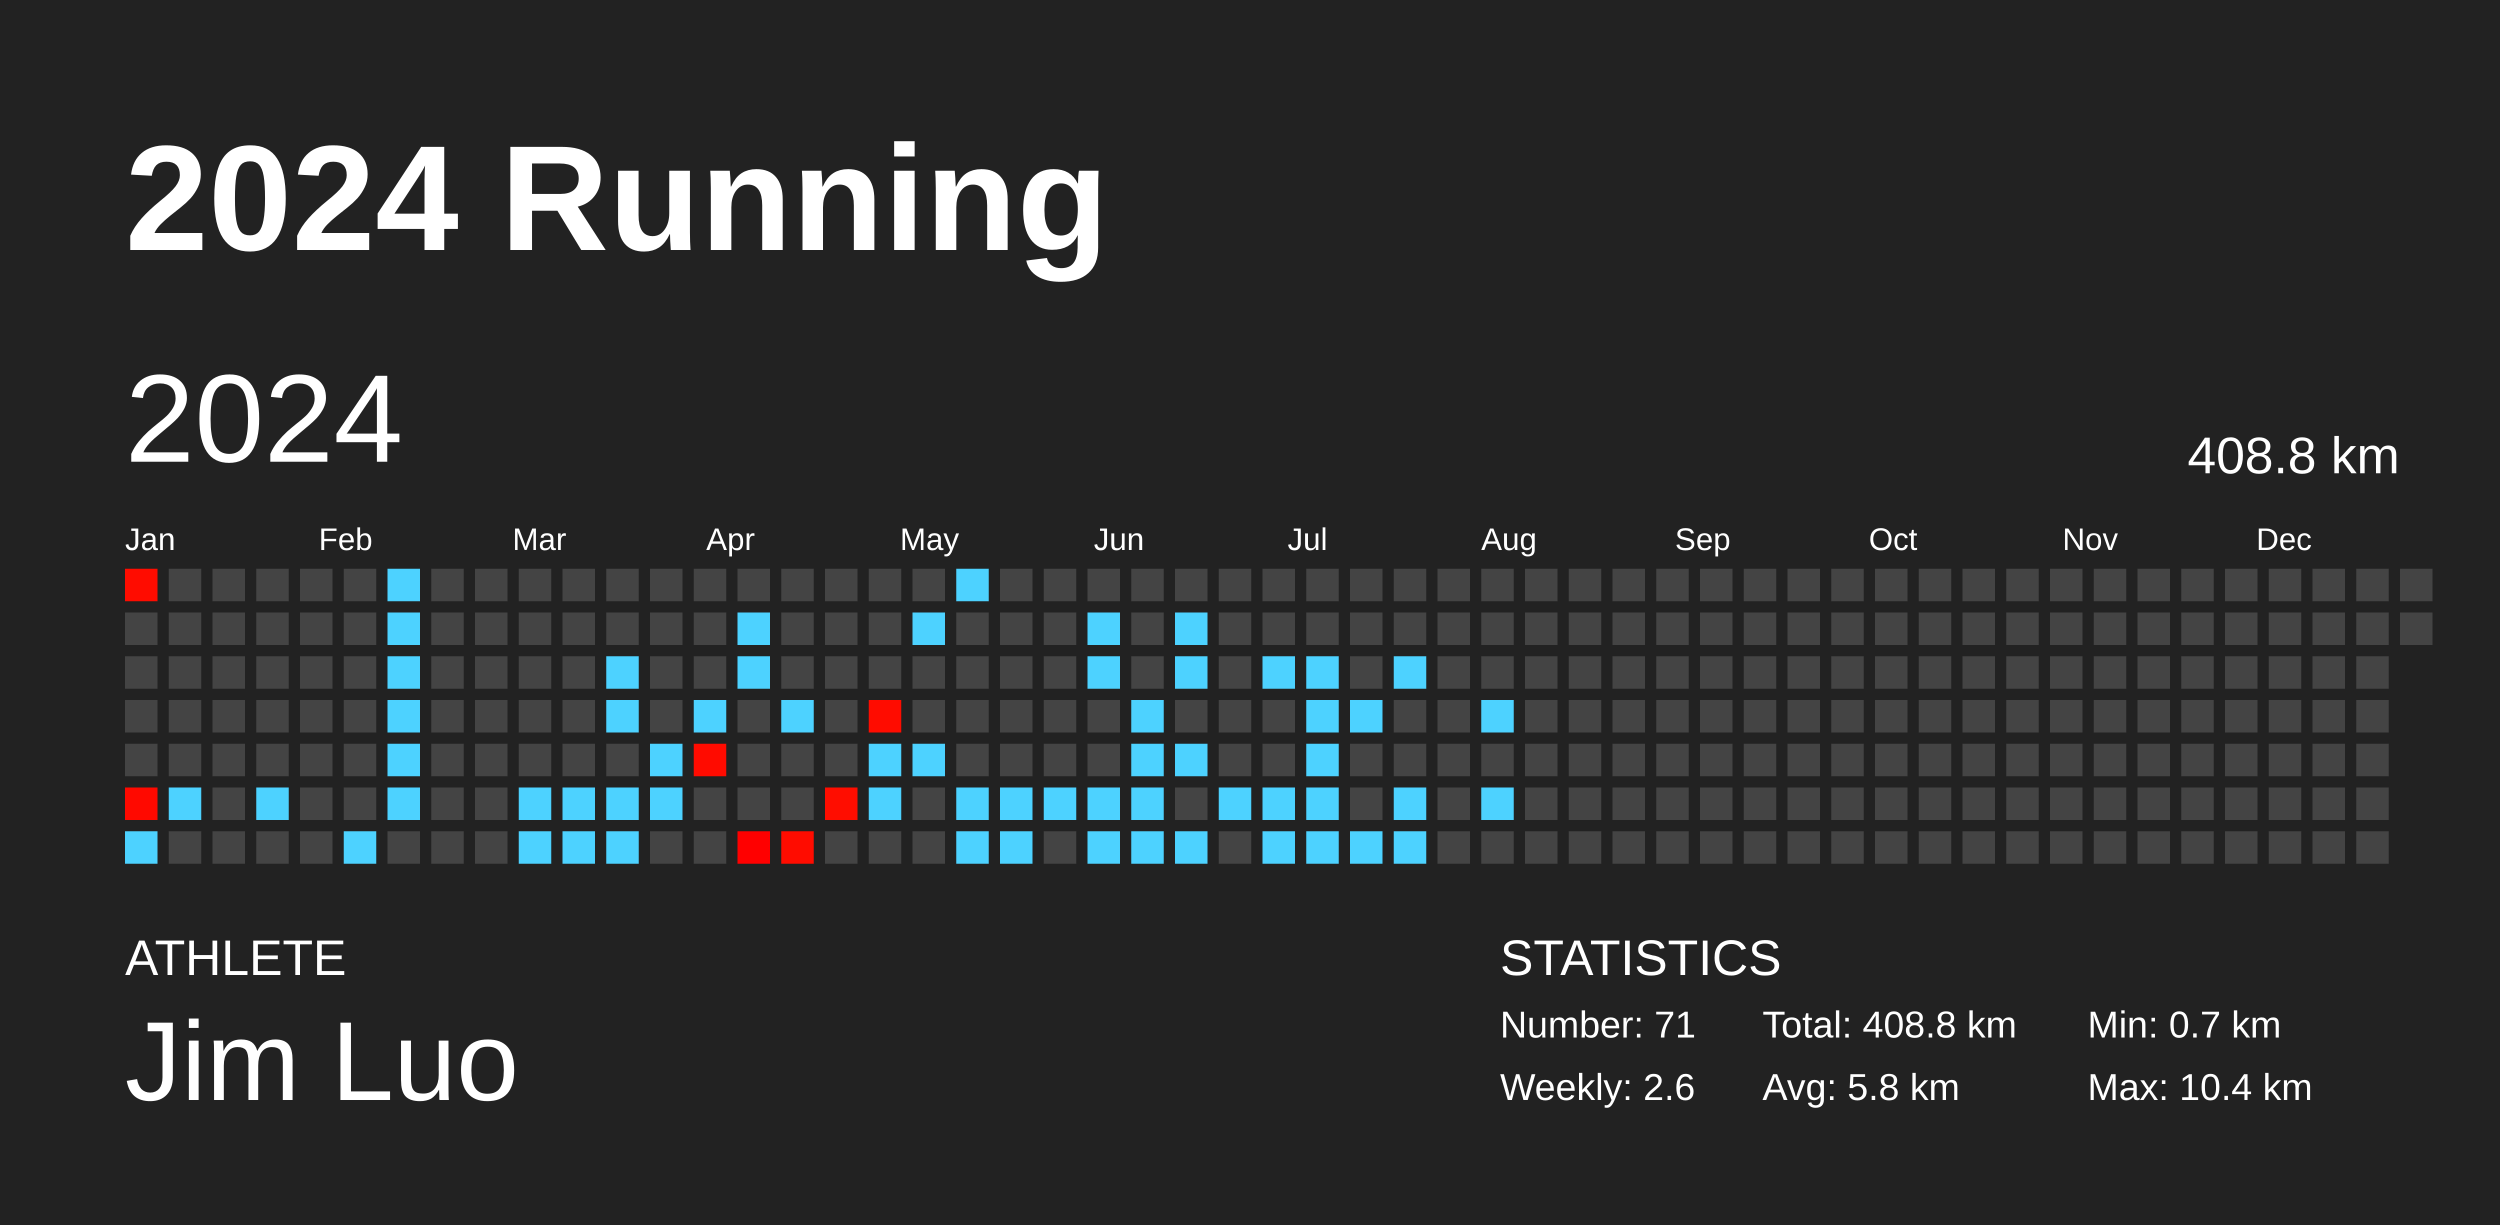
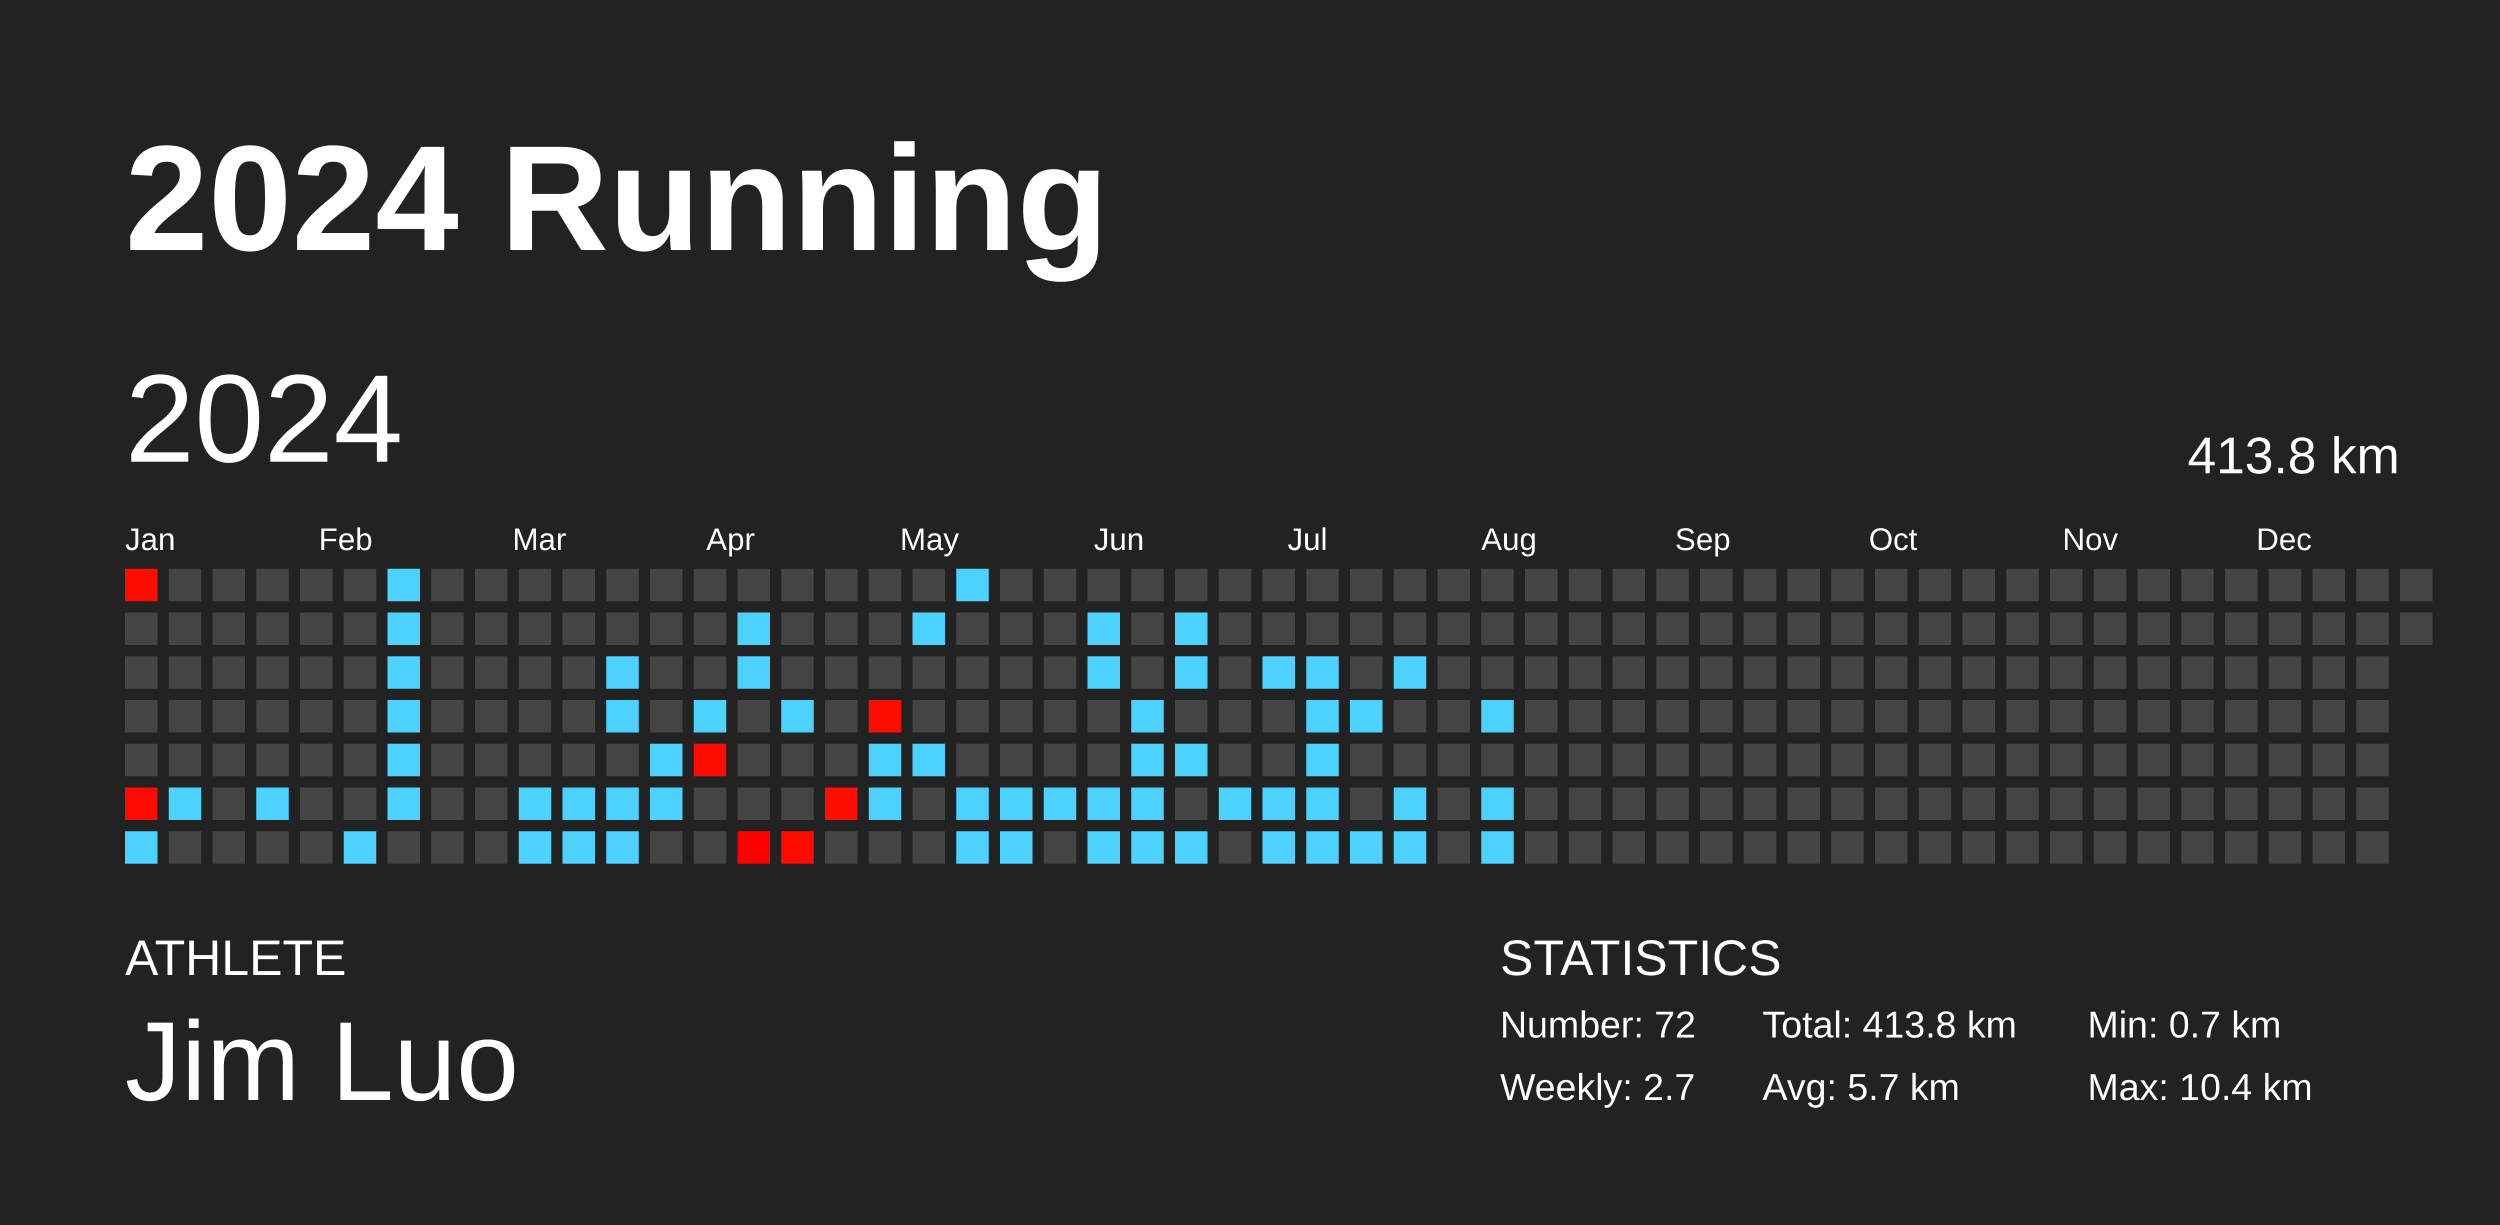
<svg xmlns="http://www.w3.org/2000/svg" baseProfile="full" height="98mm" version="1.1" viewBox="0,0,200,98" width="200mm">
  <defs />
  <rect fill="#222222" height="98" width="200" x="0" y="0" />
  <text fill="#FFFFFF" style="font-size:12px; font-family:Arial; font-weight:bold;" x="10" y="20">2024 Running</text>
  <text fill="#FFFFFF" style="font-size:4px; font-family:Arial" x="10" y="78">ATHLETE</text>
  <text fill="#FFFFFF" style="font-size:9px; font-family:Arial" x="10" y="88">Jim Luo</text>
  <text fill="#FFFFFF" style="font-size:4px; font-family:Arial" x="120" y="78">STATISTICS</text>
-   <text fill="#FFFFFF" style="font-size:3px; font-family:Arial" x="120" y="83">Number: 71</text>
-   <text fill="#FFFFFF" style="font-size:3px; font-family:Arial" x="120" y="88">Weekly: 2.6</text>
-   <text fill="#FFFFFF" style="font-size:3px; font-family:Arial" x="141" y="83">Total: 408.8 km</text>
-   <text fill="#FFFFFF" style="font-size:3px; font-family:Arial" x="141" y="88">Avg: 5.8 km</text>
+   <text fill="#FFFFFF" style="font-size:3px; font-family:Arial" x="120" y="83">Number: 72</text>
+   <text fill="#FFFFFF" style="font-size:3px; font-family:Arial" x="120" y="88">Weekly: 2.7</text>
+   <text fill="#FFFFFF" style="font-size:3px; font-family:Arial" x="141" y="83">Total: 413.8 km</text>
+   <text fill="#FFFFFF" style="font-size:3px; font-family:Arial" x="141" y="88">Avg: 5.7 km</text>
  <text fill="#FFFFFF" style="font-size:3px; font-family:Arial" x="167" y="83">Min: 0.7 km</text>
  <text fill="#FFFFFF" style="font-size:3px; font-family:Arial" x="167" y="88">Max: 10.4 km</text>
  <text dominant-baseline="hanging" fill="#FFFFFF" style="font-size:10.0px; font-family:Arial;" x="10" y="30">2024</text>
-   <text dominant-baseline="hanging" fill="#FFFFFF" style="font-size:4.125px; font-family:Arial;" x="175" y="35">408.8 km</text>
+   <text dominant-baseline="hanging" fill="#FFFFFF" style="font-size:4.125px; font-family:Arial;" x="175" y="35">413.8 km</text>
  <text fill="#FFFFFF" style="font-size:2.5px; font-family:Arial" x="10.0" y="44">Jan</text>
  <text fill="#FFFFFF" style="font-size:2.5px; font-family:Arial" x="25.5" y="44">Feb</text>
  <text fill="#FFFFFF" style="font-size:2.5px; font-family:Arial" x="41.0" y="44">Mar</text>
  <text fill="#FFFFFF" style="font-size:2.5px; font-family:Arial" x="56.5" y="44">Apr</text>
  <text fill="#FFFFFF" style="font-size:2.5px; font-family:Arial" x="72.0" y="44">May</text>
  <text fill="#FFFFFF" style="font-size:2.5px; font-family:Arial" x="87.5" y="44">Jun</text>
  <text fill="#FFFFFF" style="font-size:2.5px; font-family:Arial" x="103.0" y="44">Jul</text>
  <text fill="#FFFFFF" style="font-size:2.5px; font-family:Arial" x="118.5" y="44">Aug</text>
  <text fill="#FFFFFF" style="font-size:2.5px; font-family:Arial" x="134.0" y="44">Sep</text>
  <text fill="#FFFFFF" style="font-size:2.5px; font-family:Arial" x="149.5" y="44">Oct</text>
  <text fill="#FFFFFF" style="font-size:2.5px; font-family:Arial" x="165.0" y="44">Nov</text>
  <text fill="#FFFFFF" style="font-size:2.5px; font-family:Arial" x="180.5" y="44">Dec</text>
  <rect fill="#ff0c00" height="2.6" width="2.6" x="10.0" y="45.5" />
  <rect fill="#444444" height="2.6" width="2.6" x="10.0" y="49.0" />
  <rect fill="#444444" height="2.6" width="2.6" x="10.0" y="52.5" />
  <rect fill="#444444" height="2.6" width="2.6" x="10.0" y="56.0" />
  <rect fill="#444444" height="2.6" width="2.6" x="10.0" y="59.5" />
  <rect fill="#ff0900" height="2.6" width="2.6" x="10.0" y="63.0" />
  <rect fill="#4dd2ff" height="2.6" width="2.6" x="10.0" y="66.5" />
  <rect fill="#444444" height="2.6" width="2.6" x="13.5" y="45.5" />
  <rect fill="#444444" height="2.6" width="2.6" x="13.5" y="49.0" />
  <rect fill="#444444" height="2.6" width="2.6" x="13.5" y="52.5" />
  <rect fill="#444444" height="2.6" width="2.6" x="13.5" y="56.0" />
  <rect fill="#444444" height="2.6" width="2.6" x="13.5" y="59.5" />
  <rect fill="#4dd2ff" height="2.6" width="2.6" x="13.5" y="63.0" />
  <rect fill="#444444" height="2.6" width="2.6" x="13.5" y="66.5" />
  <rect fill="#444444" height="2.6" width="2.6" x="17.0" y="45.5" />
  <rect fill="#444444" height="2.6" width="2.6" x="17.0" y="49.0" />
  <rect fill="#444444" height="2.6" width="2.6" x="17.0" y="52.5" />
  <rect fill="#444444" height="2.6" width="2.6" x="17.0" y="56.0" />
  <rect fill="#444444" height="2.6" width="2.6" x="17.0" y="59.5" />
  <rect fill="#444444" height="2.6" width="2.6" x="17.0" y="63.0" />
  <rect fill="#444444" height="2.6" width="2.6" x="17.0" y="66.5" />
  <rect fill="#444444" height="2.6" width="2.6" x="20.5" y="45.5" />
  <rect fill="#444444" height="2.6" width="2.6" x="20.5" y="49.0" />
  <rect fill="#444444" height="2.6" width="2.6" x="20.5" y="52.5" />
  <rect fill="#444444" height="2.6" width="2.6" x="20.5" y="56.0" />
  <rect fill="#444444" height="2.6" width="2.6" x="20.5" y="59.5" />
  <rect fill="#4dd2ff" height="2.6" width="2.6" x="20.5" y="63.0" />
  <rect fill="#444444" height="2.6" width="2.6" x="20.5" y="66.5" />
  <rect fill="#444444" height="2.6" width="2.6" x="24.0" y="45.5" />
  <rect fill="#444444" height="2.6" width="2.6" x="24.0" y="49.0" />
  <rect fill="#444444" height="2.6" width="2.6" x="24.0" y="52.5" />
  <rect fill="#444444" height="2.6" width="2.6" x="24.0" y="56.0" />
  <rect fill="#444444" height="2.6" width="2.6" x="24.0" y="59.5" />
  <rect fill="#444444" height="2.6" width="2.6" x="24.0" y="63.0" />
  <rect fill="#444444" height="2.6" width="2.6" x="24.0" y="66.5" />
  <rect fill="#444444" height="2.6" width="2.6" x="27.5" y="45.5" />
  <rect fill="#444444" height="2.6" width="2.6" x="27.5" y="49.0" />
  <rect fill="#444444" height="2.6" width="2.6" x="27.5" y="52.5" />
  <rect fill="#444444" height="2.6" width="2.6" x="27.5" y="56.0" />
  <rect fill="#444444" height="2.6" width="2.6" x="27.5" y="59.5" />
  <rect fill="#444444" height="2.6" width="2.6" x="27.5" y="63.0" />
  <rect fill="#4dd2ff" height="2.6" width="2.6" x="27.5" y="66.5" />
  <rect fill="#4dd2ff" height="2.6" width="2.6" x="31.0" y="45.5" />
  <rect fill="#4dd2ff" height="2.6" width="2.6" x="31.0" y="49.0" />
  <rect fill="#4dd2ff" height="2.6" width="2.6" x="31.0" y="52.5" />
  <rect fill="#4dd2ff" height="2.6" width="2.6" x="31.0" y="56.0" />
  <rect fill="#4dd2ff" height="2.6" width="2.6" x="31.0" y="59.5" />
  <rect fill="#4dd2ff" height="2.6" width="2.6" x="31.0" y="63.0" />
  <rect fill="#444444" height="2.6" width="2.6" x="31.0" y="66.5" />
  <rect fill="#444444" height="2.6" width="2.6" x="34.5" y="45.5" />
  <rect fill="#444444" height="2.6" width="2.6" x="34.5" y="49.0" />
  <rect fill="#444444" height="2.6" width="2.6" x="34.5" y="52.5" />
  <rect fill="#444444" height="2.6" width="2.6" x="34.5" y="56.0" />
  <rect fill="#444444" height="2.6" width="2.6" x="34.5" y="59.5" />
  <rect fill="#444444" height="2.6" width="2.6" x="34.5" y="63.0" />
  <rect fill="#444444" height="2.6" width="2.6" x="34.5" y="66.5" />
  <rect fill="#444444" height="2.6" width="2.6" x="38.0" y="45.5" />
  <rect fill="#444444" height="2.6" width="2.6" x="38.0" y="49.0" />
  <rect fill="#444444" height="2.6" width="2.6" x="38.0" y="52.5" />
  <rect fill="#444444" height="2.6" width="2.6" x="38.0" y="56.0" />
  <rect fill="#444444" height="2.6" width="2.6" x="38.0" y="59.5" />
  <rect fill="#444444" height="2.6" width="2.6" x="38.0" y="63.0" />
  <rect fill="#444444" height="2.6" width="2.6" x="38.0" y="66.5" />
  <rect fill="#444444" height="2.6" width="2.6" x="41.5" y="45.5" />
  <rect fill="#444444" height="2.6" width="2.6" x="41.5" y="49.0" />
  <rect fill="#444444" height="2.6" width="2.6" x="41.5" y="52.5" />
  <rect fill="#444444" height="2.6" width="2.6" x="41.5" y="56.0" />
  <rect fill="#444444" height="2.6" width="2.6" x="41.5" y="59.5" />
  <rect fill="#4dd2ff" height="2.6" width="2.6" x="41.5" y="63.0" />
  <rect fill="#4dd2ff" height="2.6" width="2.6" x="41.5" y="66.5" />
  <rect fill="#444444" height="2.6" width="2.6" x="45.0" y="45.5" />
  <rect fill="#444444" height="2.6" width="2.6" x="45.0" y="49.0" />
  <rect fill="#444444" height="2.6" width="2.6" x="45.0" y="52.5" />
  <rect fill="#444444" height="2.6" width="2.6" x="45.0" y="56.0" />
  <rect fill="#444444" height="2.6" width="2.6" x="45.0" y="59.5" />
  <rect fill="#4dd2ff" height="2.6" width="2.6" x="45.0" y="63.0" />
  <rect fill="#4dd2ff" height="2.6" width="2.6" x="45.0" y="66.5" />
  <rect fill="#444444" height="2.6" width="2.6" x="48.5" y="45.5" />
  <rect fill="#444444" height="2.6" width="2.6" x="48.5" y="49.0" />
  <rect fill="#4dd2ff" height="2.6" width="2.6" x="48.5" y="52.5" />
  <rect fill="#4dd2ff" height="2.6" width="2.6" x="48.5" y="56.0" />
  <rect fill="#444444" height="2.6" width="2.6" x="48.5" y="59.5" />
  <rect fill="#4dd2ff" height="2.6" width="2.6" x="48.5" y="63.0" />
  <rect fill="#4dd2ff" height="2.6" width="2.6" x="48.5" y="66.5" />
  <rect fill="#444444" height="2.6" width="2.6" x="52.0" y="45.5" />
  <rect fill="#444444" height="2.6" width="2.6" x="52.0" y="49.0" />
  <rect fill="#444444" height="2.6" width="2.6" x="52.0" y="52.5" />
  <rect fill="#444444" height="2.6" width="2.6" x="52.0" y="56.0" />
  <rect fill="#4dd2ff" height="2.6" width="2.6" x="52.0" y="59.5" />
  <rect fill="#4dd2ff" height="2.6" width="2.6" x="52.0" y="63.0" />
  <rect fill="#444444" height="2.6" width="2.6" x="52.0" y="66.5" />
  <rect fill="#444444" height="2.6" width="2.6" x="55.5" y="45.5" />
  <rect fill="#444444" height="2.6" width="2.6" x="55.5" y="49.0" />
  <rect fill="#444444" height="2.6" width="2.6" x="55.5" y="52.5" />
  <rect fill="#4dd2ff" height="2.6" width="2.6" x="55.5" y="56.0" />
  <rect fill="#ff0b00" height="2.6" width="2.6" x="55.5" y="59.5" />
  <rect fill="#444444" height="2.6" width="2.6" x="55.5" y="63.0" />
  <rect fill="#444444" height="2.6" width="2.6" x="55.5" y="66.5" />
  <rect fill="#444444" height="2.6" width="2.6" x="59.0" y="45.5" />
  <rect fill="#4dd2ff" height="2.6" width="2.6" x="59.0" y="49.0" />
  <rect fill="#4dd2ff" height="2.6" width="2.6" x="59.0" y="52.5" />
  <rect fill="#444444" height="2.6" width="2.6" x="59.0" y="56.0" />
  <rect fill="#444444" height="2.6" width="2.6" x="59.0" y="59.5" />
  <rect fill="#444444" height="2.6" width="2.6" x="59.0" y="63.0" />
  <rect fill="#ff0000" height="2.6" width="2.6" x="59.0" y="66.5" />
  <rect fill="#444444" height="2.6" width="2.6" x="62.5" y="45.5" />
  <rect fill="#444444" height="2.6" width="2.6" x="62.5" y="49.0" />
  <rect fill="#444444" height="2.6" width="2.6" x="62.5" y="52.5" />
  <rect fill="#4dd2ff" height="2.6" width="2.6" x="62.5" y="56.0" />
  <rect fill="#444444" height="2.6" width="2.6" x="62.5" y="59.5" />
  <rect fill="#444444" height="2.6" width="2.6" x="62.5" y="63.0" />
  <rect fill="#ff0c00" height="2.6" width="2.6" x="62.5" y="66.5" />
  <rect fill="#444444" height="2.6" width="2.6" x="66.0" y="45.5" />
  <rect fill="#444444" height="2.6" width="2.6" x="66.0" y="49.0" />
  <rect fill="#444444" height="2.6" width="2.6" x="66.0" y="52.5" />
  <rect fill="#444444" height="2.6" width="2.6" x="66.0" y="56.0" />
  <rect fill="#444444" height="2.6" width="2.6" x="66.0" y="59.5" />
  <rect fill="#ff0d00" height="2.6" width="2.6" x="66.0" y="63.0" />
  <rect fill="#444444" height="2.6" width="2.6" x="66.0" y="66.5" />
  <rect fill="#444444" height="2.6" width="2.6" x="69.5" y="45.5" />
  <rect fill="#444444" height="2.6" width="2.6" x="69.5" y="49.0" />
  <rect fill="#444444" height="2.6" width="2.6" x="69.5" y="52.5" />
  <rect fill="#ff0c00" height="2.6" width="2.6" x="69.5" y="56.0" />
  <rect fill="#4dd2ff" height="2.6" width="2.6" x="69.5" y="59.5" />
  <rect fill="#4dd2ff" height="2.6" width="2.6" x="69.5" y="63.0" />
  <rect fill="#444444" height="2.6" width="2.6" x="69.5" y="66.5" />
  <rect fill="#444444" height="2.6" width="2.6" x="73.0" y="45.5" />
  <rect fill="#4dd2ff" height="2.6" width="2.6" x="73.0" y="49.0" />
  <rect fill="#444444" height="2.6" width="2.6" x="73.0" y="52.5" />
  <rect fill="#444444" height="2.6" width="2.6" x="73.0" y="56.0" />
  <rect fill="#4dd2ff" height="2.6" width="2.6" x="73.0" y="59.5" />
  <rect fill="#444444" height="2.6" width="2.6" x="73.0" y="63.0" />
  <rect fill="#444444" height="2.6" width="2.6" x="73.0" y="66.5" />
  <rect fill="#4dd2ff" height="2.6" width="2.6" x="76.5" y="45.5" />
  <rect fill="#444444" height="2.6" width="2.6" x="76.5" y="49.0" />
  <rect fill="#444444" height="2.6" width="2.6" x="76.5" y="52.5" />
  <rect fill="#444444" height="2.6" width="2.6" x="76.5" y="56.0" />
  <rect fill="#444444" height="2.6" width="2.6" x="76.5" y="59.5" />
  <rect fill="#4dd2ff" height="2.6" width="2.6" x="76.5" y="63.0" />
  <rect fill="#4dd2ff" height="2.6" width="2.6" x="76.5" y="66.5" />
  <rect fill="#444444" height="2.6" width="2.6" x="80.0" y="45.5" />
  <rect fill="#444444" height="2.6" width="2.6" x="80.0" y="49.0" />
  <rect fill="#444444" height="2.6" width="2.6" x="80.0" y="52.5" />
  <rect fill="#444444" height="2.6" width="2.6" x="80.0" y="56.0" />
  <rect fill="#444444" height="2.6" width="2.6" x="80.0" y="59.5" />
  <rect fill="#4dd2ff" height="2.6" width="2.6" x="80.0" y="63.0" />
  <rect fill="#4dd2ff" height="2.6" width="2.6" x="80.0" y="66.5" />
  <rect fill="#444444" height="2.6" width="2.6" x="83.5" y="45.5" />
  <rect fill="#444444" height="2.6" width="2.6" x="83.5" y="49.0" />
  <rect fill="#444444" height="2.6" width="2.6" x="83.5" y="52.5" />
  <rect fill="#444444" height="2.6" width="2.6" x="83.5" y="56.0" />
  <rect fill="#444444" height="2.6" width="2.6" x="83.5" y="59.5" />
  <rect fill="#4dd2ff" height="2.6" width="2.6" x="83.5" y="63.0" />
  <rect fill="#444444" height="2.6" width="2.6" x="83.5" y="66.5" />
  <rect fill="#444444" height="2.6" width="2.6" x="87.0" y="45.5" />
  <rect fill="#4dd2ff" height="2.6" width="2.6" x="87.0" y="49.0" />
  <rect fill="#4dd2ff" height="2.6" width="2.6" x="87.0" y="52.5" />
  <rect fill="#444444" height="2.6" width="2.6" x="87.0" y="56.0" />
  <rect fill="#444444" height="2.6" width="2.6" x="87.0" y="59.5" />
  <rect fill="#4dd2ff" height="2.6" width="2.6" x="87.0" y="63.0" />
  <rect fill="#4dd2ff" height="2.6" width="2.6" x="87.0" y="66.5" />
  <rect fill="#444444" height="2.6" width="2.6" x="90.5" y="45.5" />
  <rect fill="#444444" height="2.6" width="2.6" x="90.5" y="49.0" />
  <rect fill="#444444" height="2.6" width="2.6" x="90.5" y="52.5" />
  <rect fill="#4dd2ff" height="2.6" width="2.6" x="90.5" y="56.0" />
  <rect fill="#4dd2ff" height="2.6" width="2.6" x="90.5" y="59.5" />
  <rect fill="#4dd2ff" height="2.6" width="2.6" x="90.5" y="63.0" />
  <rect fill="#4dd2ff" height="2.6" width="2.6" x="90.5" y="66.5" />
  <rect fill="#444444" height="2.6" width="2.6" x="94.0" y="45.5" />
  <rect fill="#4dd2ff" height="2.6" width="2.6" x="94.0" y="49.0" />
  <rect fill="#4dd2ff" height="2.6" width="2.6" x="94.0" y="52.5" />
  <rect fill="#444444" height="2.6" width="2.6" x="94.0" y="56.0" />
  <rect fill="#4dd2ff" height="2.6" width="2.6" x="94.0" y="59.5" />
  <rect fill="#444444" height="2.6" width="2.6" x="94.0" y="63.0" />
  <rect fill="#4dd2ff" height="2.6" width="2.6" x="94.0" y="66.5" />
  <rect fill="#444444" height="2.6" width="2.6" x="97.5" y="45.5" />
  <rect fill="#444444" height="2.6" width="2.6" x="97.5" y="49.0" />
  <rect fill="#444444" height="2.6" width="2.6" x="97.5" y="52.5" />
  <rect fill="#444444" height="2.6" width="2.6" x="97.5" y="56.0" />
  <rect fill="#444444" height="2.6" width="2.6" x="97.5" y="59.5" />
  <rect fill="#4dd2ff" height="2.6" width="2.6" x="97.5" y="63.0" />
  <rect fill="#444444" height="2.6" width="2.6" x="97.5" y="66.5" />
  <rect fill="#444444" height="2.6" width="2.6" x="101.0" y="45.5" />
  <rect fill="#444444" height="2.6" width="2.6" x="101.0" y="49.0" />
  <rect fill="#4dd2ff" height="2.6" width="2.6" x="101.0" y="52.5" />
  <rect fill="#444444" height="2.6" width="2.6" x="101.0" y="56.0" />
  <rect fill="#444444" height="2.6" width="2.6" x="101.0" y="59.5" />
  <rect fill="#4dd2ff" height="2.6" width="2.6" x="101.0" y="63.0" />
  <rect fill="#4dd2ff" height="2.6" width="2.6" x="101.0" y="66.5" />
  <rect fill="#444444" height="2.6" width="2.6" x="104.5" y="45.5" />
  <rect fill="#444444" height="2.6" width="2.6" x="104.5" y="49.0" />
  <rect fill="#4dd2ff" height="2.6" width="2.6" x="104.5" y="52.5" />
  <rect fill="#4dd2ff" height="2.6" width="2.6" x="104.5" y="56.0" />
  <rect fill="#4dd2ff" height="2.6" width="2.6" x="104.5" y="59.5" />
  <rect fill="#4dd2ff" height="2.6" width="2.6" x="104.5" y="63.0" />
  <rect fill="#4dd2ff" height="2.6" width="2.6" x="104.5" y="66.5" />
  <rect fill="#444444" height="2.6" width="2.6" x="108.0" y="45.5" />
  <rect fill="#444444" height="2.6" width="2.6" x="108.0" y="49.0" />
  <rect fill="#444444" height="2.6" width="2.6" x="108.0" y="52.5" />
  <rect fill="#4dd2ff" height="2.6" width="2.6" x="108.0" y="56.0" />
  <rect fill="#444444" height="2.6" width="2.6" x="108.0" y="59.5" />
  <rect fill="#444444" height="2.6" width="2.6" x="108.0" y="63.0" />
  <rect fill="#4dd2ff" height="2.6" width="2.6" x="108.0" y="66.5" />
  <rect fill="#444444" height="2.6" width="2.6" x="111.5" y="45.5" />
  <rect fill="#444444" height="2.6" width="2.6" x="111.5" y="49.0" />
  <rect fill="#4dd2ff" height="2.6" width="2.6" x="111.5" y="52.5" />
  <rect fill="#444444" height="2.6" width="2.6" x="111.5" y="56.0" />
  <rect fill="#444444" height="2.6" width="2.6" x="111.5" y="59.5" />
  <rect fill="#4dd2ff" height="2.6" width="2.6" x="111.5" y="63.0" />
  <rect fill="#4dd2ff" height="2.6" width="2.6" x="111.5" y="66.5" />
  <rect fill="#444444" height="2.6" width="2.6" x="115.0" y="45.5" />
  <rect fill="#444444" height="2.6" width="2.6" x="115.0" y="49.0" />
  <rect fill="#444444" height="2.6" width="2.6" x="115.0" y="52.5" />
  <rect fill="#444444" height="2.6" width="2.6" x="115.0" y="56.0" />
  <rect fill="#444444" height="2.6" width="2.6" x="115.0" y="59.5" />
  <rect fill="#444444" height="2.6" width="2.6" x="115.0" y="63.0" />
  <rect fill="#444444" height="2.6" width="2.6" x="115.0" y="66.5" />
  <rect fill="#444444" height="2.6" width="2.6" x="118.5" y="45.5" />
  <rect fill="#444444" height="2.6" width="2.6" x="118.5" y="49.0" />
  <rect fill="#444444" height="2.6" width="2.6" x="118.5" y="52.5" />
  <rect fill="#4dd2ff" height="2.6" width="2.6" x="118.5" y="56.0" />
  <rect fill="#444444" height="2.6" width="2.6" x="118.5" y="59.5" />
  <rect fill="#4dd2ff" height="2.6" width="2.6" x="118.5" y="63.0" />
-   <rect fill="#444444" height="2.6" width="2.6" x="118.5" y="66.5" />
+   <rect fill="#4dd2ff" height="2.6" width="2.6" x="118.5" y="66.5" />
  <rect fill="#444444" height="2.6" width="2.6" x="122.0" y="45.5" />
  <rect fill="#444444" height="2.6" width="2.6" x="122.0" y="49.0" />
  <rect fill="#444444" height="2.6" width="2.6" x="122.0" y="52.5" />
  <rect fill="#444444" height="2.6" width="2.6" x="122.0" y="56.0" />
  <rect fill="#444444" height="2.6" width="2.6" x="122.0" y="59.5" />
  <rect fill="#444444" height="2.6" width="2.6" x="122.0" y="63.0" />
  <rect fill="#444444" height="2.6" width="2.6" x="122.0" y="66.5" />
  <rect fill="#444444" height="2.6" width="2.6" x="125.5" y="45.5" />
  <rect fill="#444444" height="2.6" width="2.6" x="125.5" y="49.0" />
  <rect fill="#444444" height="2.6" width="2.6" x="125.5" y="52.5" />
  <rect fill="#444444" height="2.6" width="2.6" x="125.5" y="56.0" />
  <rect fill="#444444" height="2.6" width="2.6" x="125.5" y="59.5" />
  <rect fill="#444444" height="2.6" width="2.6" x="125.5" y="63.0" />
  <rect fill="#444444" height="2.6" width="2.6" x="125.5" y="66.5" />
  <rect fill="#444444" height="2.6" width="2.6" x="129.0" y="45.5" />
  <rect fill="#444444" height="2.6" width="2.6" x="129.0" y="49.0" />
  <rect fill="#444444" height="2.6" width="2.6" x="129.0" y="52.5" />
  <rect fill="#444444" height="2.6" width="2.6" x="129.0" y="56.0" />
  <rect fill="#444444" height="2.6" width="2.6" x="129.0" y="59.5" />
  <rect fill="#444444" height="2.6" width="2.6" x="129.0" y="63.0" />
  <rect fill="#444444" height="2.6" width="2.6" x="129.0" y="66.5" />
  <rect fill="#444444" height="2.6" width="2.6" x="132.5" y="45.5" />
  <rect fill="#444444" height="2.6" width="2.6" x="132.5" y="49.0" />
  <rect fill="#444444" height="2.6" width="2.6" x="132.5" y="52.5" />
  <rect fill="#444444" height="2.6" width="2.6" x="132.5" y="56.0" />
  <rect fill="#444444" height="2.6" width="2.6" x="132.5" y="59.5" />
  <rect fill="#444444" height="2.6" width="2.6" x="132.5" y="63.0" />
  <rect fill="#444444" height="2.6" width="2.6" x="132.5" y="66.5" />
  <rect fill="#444444" height="2.6" width="2.6" x="136.0" y="45.5" />
  <rect fill="#444444" height="2.6" width="2.6" x="136.0" y="49.0" />
  <rect fill="#444444" height="2.6" width="2.6" x="136.0" y="52.5" />
  <rect fill="#444444" height="2.6" width="2.6" x="136.0" y="56.0" />
  <rect fill="#444444" height="2.6" width="2.6" x="136.0" y="59.5" />
  <rect fill="#444444" height="2.6" width="2.6" x="136.0" y="63.0" />
  <rect fill="#444444" height="2.6" width="2.6" x="136.0" y="66.5" />
  <rect fill="#444444" height="2.6" width="2.6" x="139.5" y="45.5" />
  <rect fill="#444444" height="2.6" width="2.6" x="139.5" y="49.0" />
  <rect fill="#444444" height="2.6" width="2.6" x="139.5" y="52.5" />
  <rect fill="#444444" height="2.6" width="2.6" x="139.5" y="56.0" />
  <rect fill="#444444" height="2.6" width="2.6" x="139.5" y="59.5" />
  <rect fill="#444444" height="2.6" width="2.6" x="139.5" y="63.0" />
  <rect fill="#444444" height="2.6" width="2.6" x="139.5" y="66.5" />
  <rect fill="#444444" height="2.6" width="2.6" x="143.0" y="45.5" />
  <rect fill="#444444" height="2.6" width="2.6" x="143.0" y="49.0" />
  <rect fill="#444444" height="2.6" width="2.6" x="143.0" y="52.5" />
  <rect fill="#444444" height="2.6" width="2.6" x="143.0" y="56.0" />
  <rect fill="#444444" height="2.6" width="2.6" x="143.0" y="59.5" />
  <rect fill="#444444" height="2.6" width="2.6" x="143.0" y="63.0" />
  <rect fill="#444444" height="2.6" width="2.6" x="143.0" y="66.5" />
  <rect fill="#444444" height="2.6" width="2.6" x="146.5" y="45.5" />
  <rect fill="#444444" height="2.6" width="2.6" x="146.5" y="49.0" />
  <rect fill="#444444" height="2.6" width="2.6" x="146.5" y="52.5" />
  <rect fill="#444444" height="2.6" width="2.6" x="146.5" y="56.0" />
  <rect fill="#444444" height="2.6" width="2.6" x="146.5" y="59.5" />
  <rect fill="#444444" height="2.6" width="2.6" x="146.5" y="63.0" />
  <rect fill="#444444" height="2.6" width="2.6" x="146.5" y="66.5" />
  <rect fill="#444444" height="2.6" width="2.6" x="150.0" y="45.5" />
  <rect fill="#444444" height="2.6" width="2.6" x="150.0" y="49.0" />
  <rect fill="#444444" height="2.6" width="2.6" x="150.0" y="52.5" />
  <rect fill="#444444" height="2.6" width="2.6" x="150.0" y="56.0" />
  <rect fill="#444444" height="2.6" width="2.6" x="150.0" y="59.5" />
  <rect fill="#444444" height="2.6" width="2.6" x="150.0" y="63.0" />
  <rect fill="#444444" height="2.6" width="2.6" x="150.0" y="66.5" />
  <rect fill="#444444" height="2.6" width="2.6" x="153.5" y="45.5" />
  <rect fill="#444444" height="2.6" width="2.6" x="153.5" y="49.0" />
  <rect fill="#444444" height="2.6" width="2.6" x="153.5" y="52.5" />
  <rect fill="#444444" height="2.6" width="2.6" x="153.5" y="56.0" />
  <rect fill="#444444" height="2.6" width="2.6" x="153.5" y="59.5" />
  <rect fill="#444444" height="2.6" width="2.6" x="153.5" y="63.0" />
  <rect fill="#444444" height="2.6" width="2.6" x="153.5" y="66.5" />
  <rect fill="#444444" height="2.6" width="2.6" x="157.0" y="45.5" />
  <rect fill="#444444" height="2.6" width="2.6" x="157.0" y="49.0" />
  <rect fill="#444444" height="2.6" width="2.6" x="157.0" y="52.5" />
  <rect fill="#444444" height="2.6" width="2.6" x="157.0" y="56.0" />
  <rect fill="#444444" height="2.6" width="2.6" x="157.0" y="59.5" />
  <rect fill="#444444" height="2.6" width="2.6" x="157.0" y="63.0" />
  <rect fill="#444444" height="2.6" width="2.6" x="157.0" y="66.5" />
  <rect fill="#444444" height="2.6" width="2.6" x="160.5" y="45.5" />
  <rect fill="#444444" height="2.6" width="2.6" x="160.5" y="49.0" />
  <rect fill="#444444" height="2.6" width="2.6" x="160.5" y="52.5" />
  <rect fill="#444444" height="2.6" width="2.6" x="160.5" y="56.0" />
  <rect fill="#444444" height="2.6" width="2.6" x="160.5" y="59.5" />
  <rect fill="#444444" height="2.6" width="2.6" x="160.5" y="63.0" />
  <rect fill="#444444" height="2.6" width="2.6" x="160.5" y="66.5" />
  <rect fill="#444444" height="2.6" width="2.6" x="164.0" y="45.5" />
  <rect fill="#444444" height="2.6" width="2.6" x="164.0" y="49.0" />
  <rect fill="#444444" height="2.6" width="2.6" x="164.0" y="52.5" />
  <rect fill="#444444" height="2.6" width="2.6" x="164.0" y="56.0" />
  <rect fill="#444444" height="2.6" width="2.6" x="164.0" y="59.5" />
  <rect fill="#444444" height="2.6" width="2.6" x="164.0" y="63.0" />
  <rect fill="#444444" height="2.6" width="2.6" x="164.0" y="66.5" />
  <rect fill="#444444" height="2.6" width="2.6" x="167.5" y="45.5" />
  <rect fill="#444444" height="2.6" width="2.6" x="167.5" y="49.0" />
  <rect fill="#444444" height="2.6" width="2.6" x="167.5" y="52.5" />
  <rect fill="#444444" height="2.6" width="2.6" x="167.5" y="56.0" />
  <rect fill="#444444" height="2.6" width="2.6" x="167.5" y="59.5" />
  <rect fill="#444444" height="2.6" width="2.6" x="167.5" y="63.0" />
  <rect fill="#444444" height="2.6" width="2.6" x="167.5" y="66.5" />
  <rect fill="#444444" height="2.6" width="2.6" x="171.0" y="45.5" />
  <rect fill="#444444" height="2.6" width="2.6" x="171.0" y="49.0" />
  <rect fill="#444444" height="2.6" width="2.6" x="171.0" y="52.5" />
  <rect fill="#444444" height="2.6" width="2.6" x="171.0" y="56.0" />
  <rect fill="#444444" height="2.6" width="2.6" x="171.0" y="59.5" />
  <rect fill="#444444" height="2.6" width="2.6" x="171.0" y="63.0" />
  <rect fill="#444444" height="2.6" width="2.6" x="171.0" y="66.5" />
  <rect fill="#444444" height="2.6" width="2.6" x="174.5" y="45.5" />
  <rect fill="#444444" height="2.6" width="2.6" x="174.5" y="49.0" />
  <rect fill="#444444" height="2.6" width="2.6" x="174.5" y="52.5" />
  <rect fill="#444444" height="2.6" width="2.6" x="174.5" y="56.0" />
  <rect fill="#444444" height="2.6" width="2.6" x="174.5" y="59.5" />
  <rect fill="#444444" height="2.6" width="2.6" x="174.5" y="63.0" />
  <rect fill="#444444" height="2.6" width="2.6" x="174.5" y="66.5" />
  <rect fill="#444444" height="2.6" width="2.6" x="178.0" y="45.5" />
  <rect fill="#444444" height="2.6" width="2.6" x="178.0" y="49.0" />
  <rect fill="#444444" height="2.6" width="2.6" x="178.0" y="52.5" />
  <rect fill="#444444" height="2.6" width="2.6" x="178.0" y="56.0" />
  <rect fill="#444444" height="2.6" width="2.6" x="178.0" y="59.5" />
  <rect fill="#444444" height="2.6" width="2.6" x="178.0" y="63.0" />
  <rect fill="#444444" height="2.6" width="2.6" x="178.0" y="66.5" />
  <rect fill="#444444" height="2.6" width="2.6" x="181.5" y="45.5" />
  <rect fill="#444444" height="2.6" width="2.6" x="181.5" y="49.0" />
  <rect fill="#444444" height="2.6" width="2.6" x="181.5" y="52.5" />
  <rect fill="#444444" height="2.6" width="2.6" x="181.5" y="56.0" />
  <rect fill="#444444" height="2.6" width="2.6" x="181.5" y="59.5" />
  <rect fill="#444444" height="2.6" width="2.6" x="181.5" y="63.0" />
  <rect fill="#444444" height="2.6" width="2.6" x="181.5" y="66.5" />
  <rect fill="#444444" height="2.6" width="2.6" x="185.0" y="45.5" />
  <rect fill="#444444" height="2.6" width="2.6" x="185.0" y="49.0" />
  <rect fill="#444444" height="2.6" width="2.6" x="185.0" y="52.5" />
  <rect fill="#444444" height="2.6" width="2.6" x="185.0" y="56.0" />
  <rect fill="#444444" height="2.6" width="2.6" x="185.0" y="59.5" />
  <rect fill="#444444" height="2.6" width="2.6" x="185.0" y="63.0" />
  <rect fill="#444444" height="2.6" width="2.6" x="185.0" y="66.5" />
  <rect fill="#444444" height="2.6" width="2.6" x="188.5" y="45.5" />
  <rect fill="#444444" height="2.6" width="2.6" x="188.5" y="49.0" />
  <rect fill="#444444" height="2.6" width="2.6" x="188.5" y="52.5" />
  <rect fill="#444444" height="2.6" width="2.6" x="188.5" y="56.0" />
  <rect fill="#444444" height="2.6" width="2.6" x="188.5" y="59.5" />
  <rect fill="#444444" height="2.6" width="2.6" x="188.5" y="63.0" />
  <rect fill="#444444" height="2.6" width="2.6" x="188.5" y="66.5" />
  <rect fill="#444444" height="2.6" width="2.6" x="192.0" y="45.5" />
  <rect fill="#444444" height="2.6" width="2.6" x="192.0" y="49.0" />
</svg>
